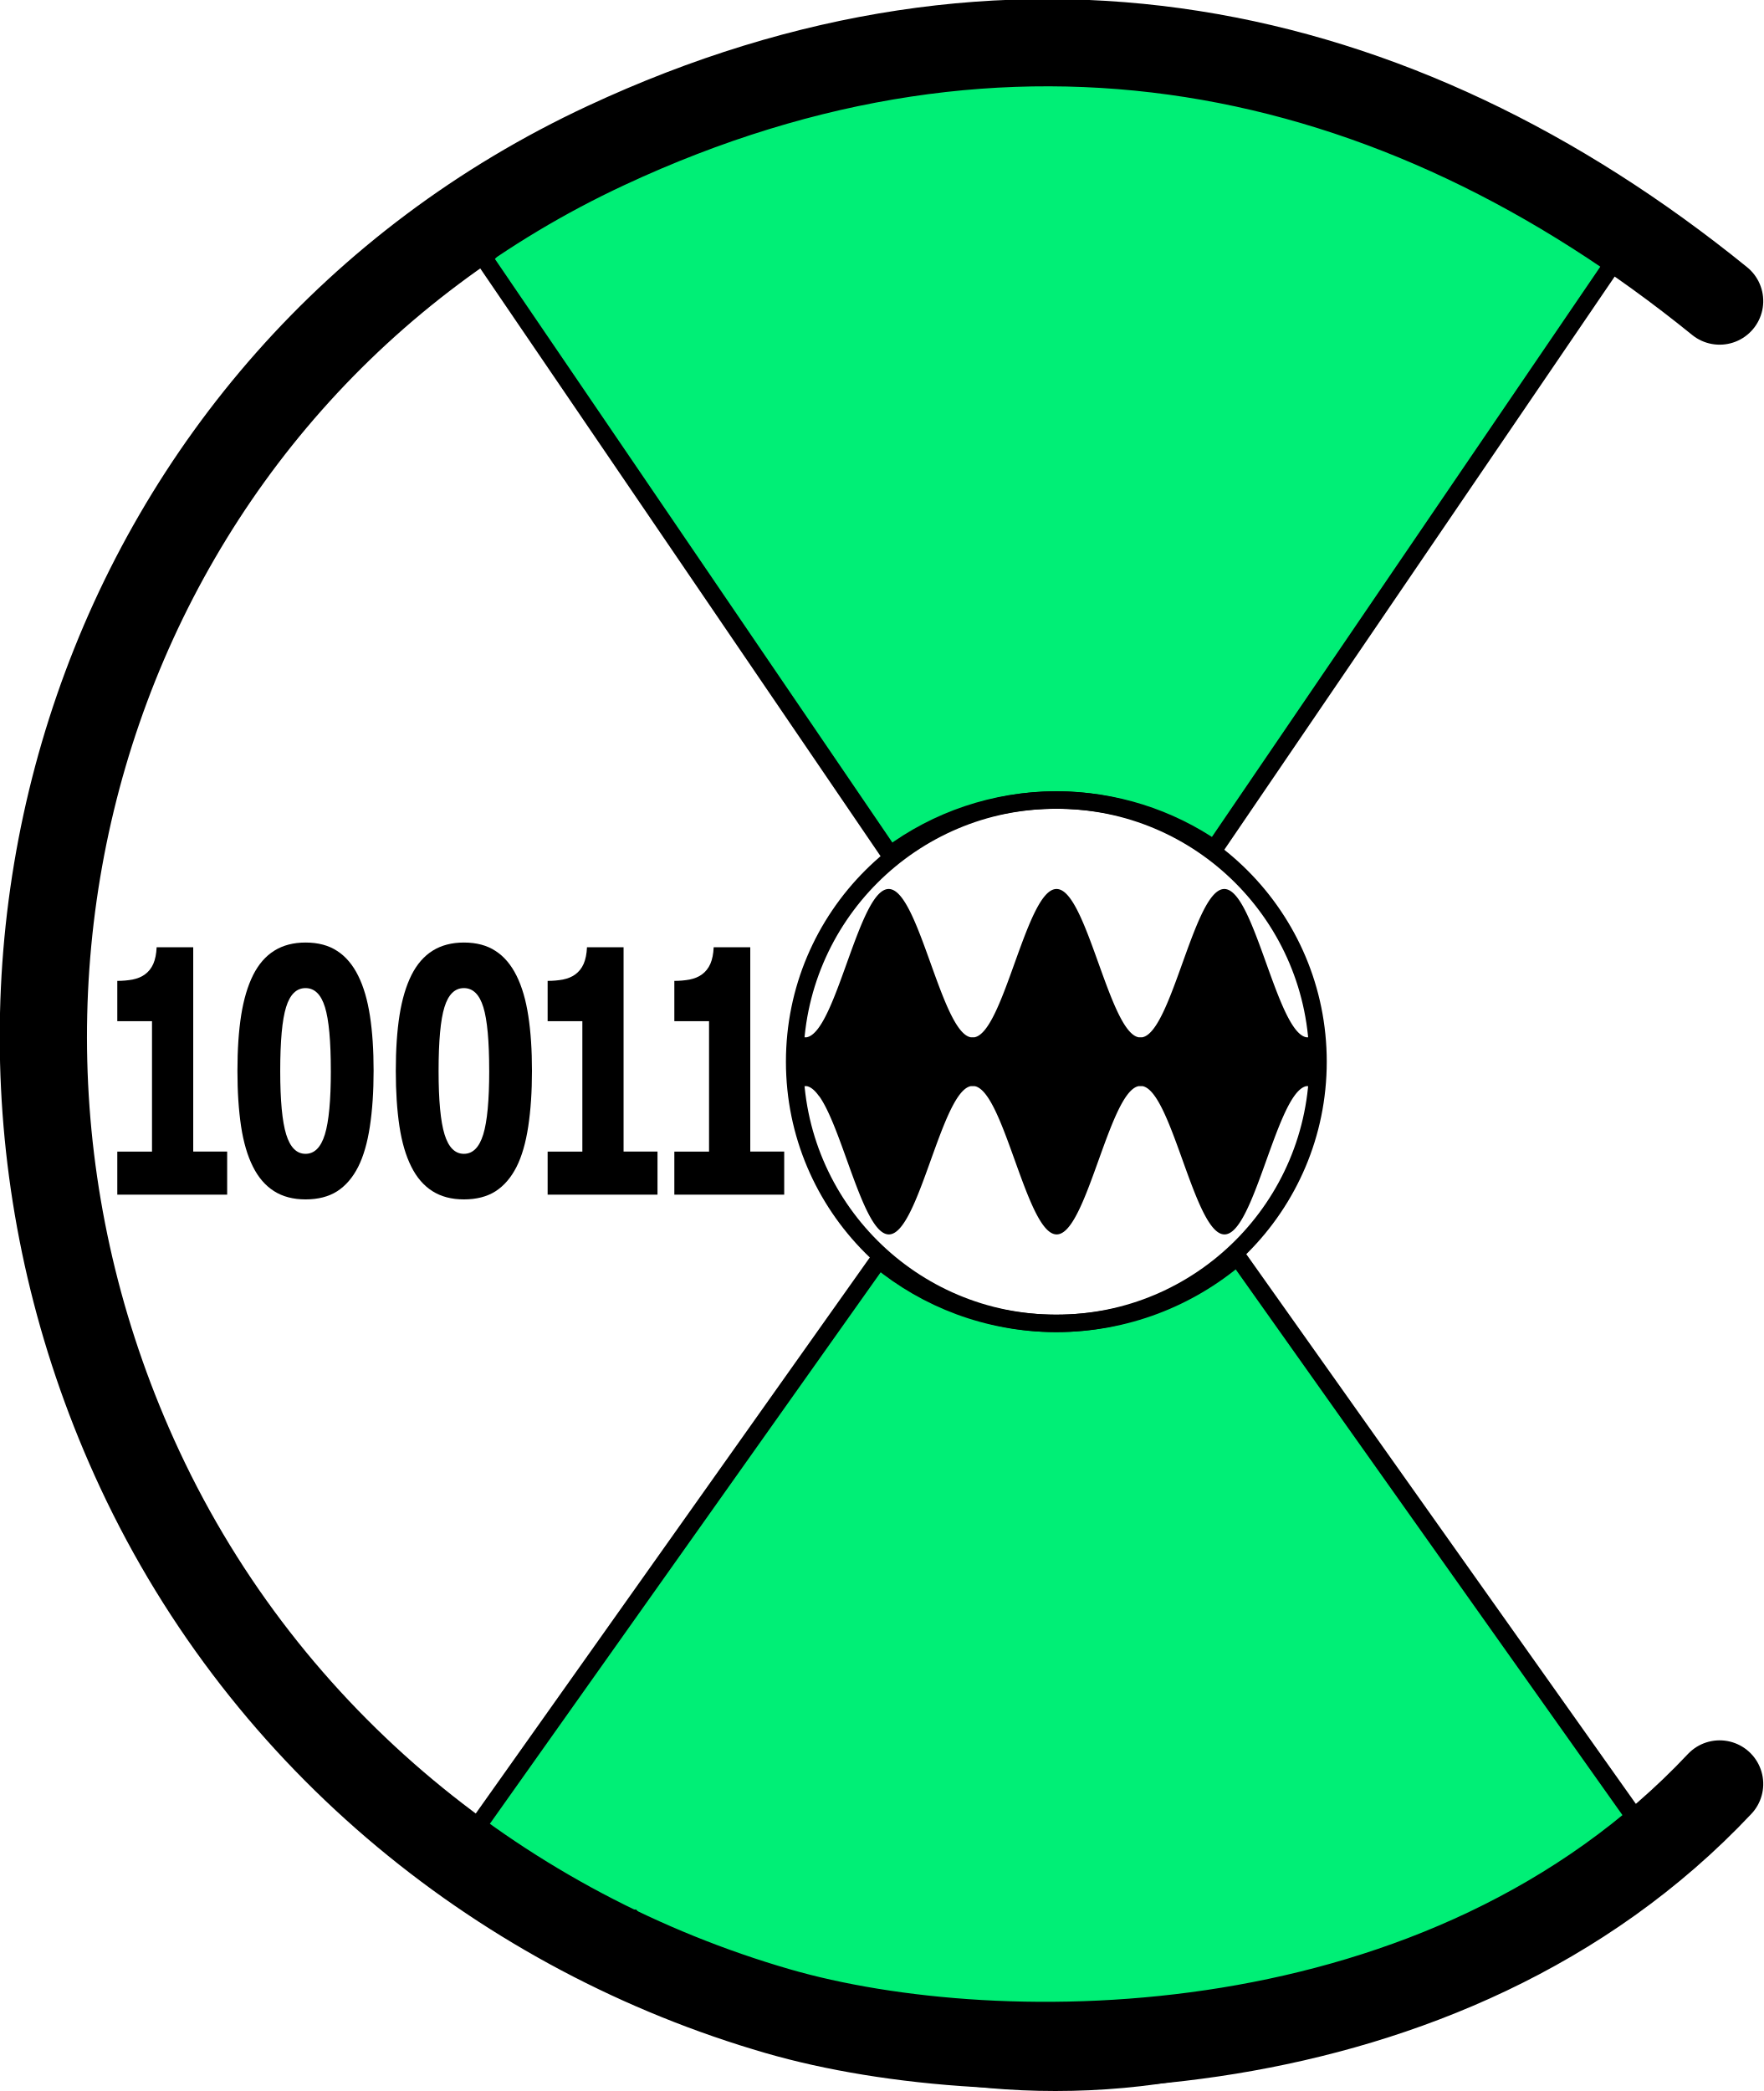
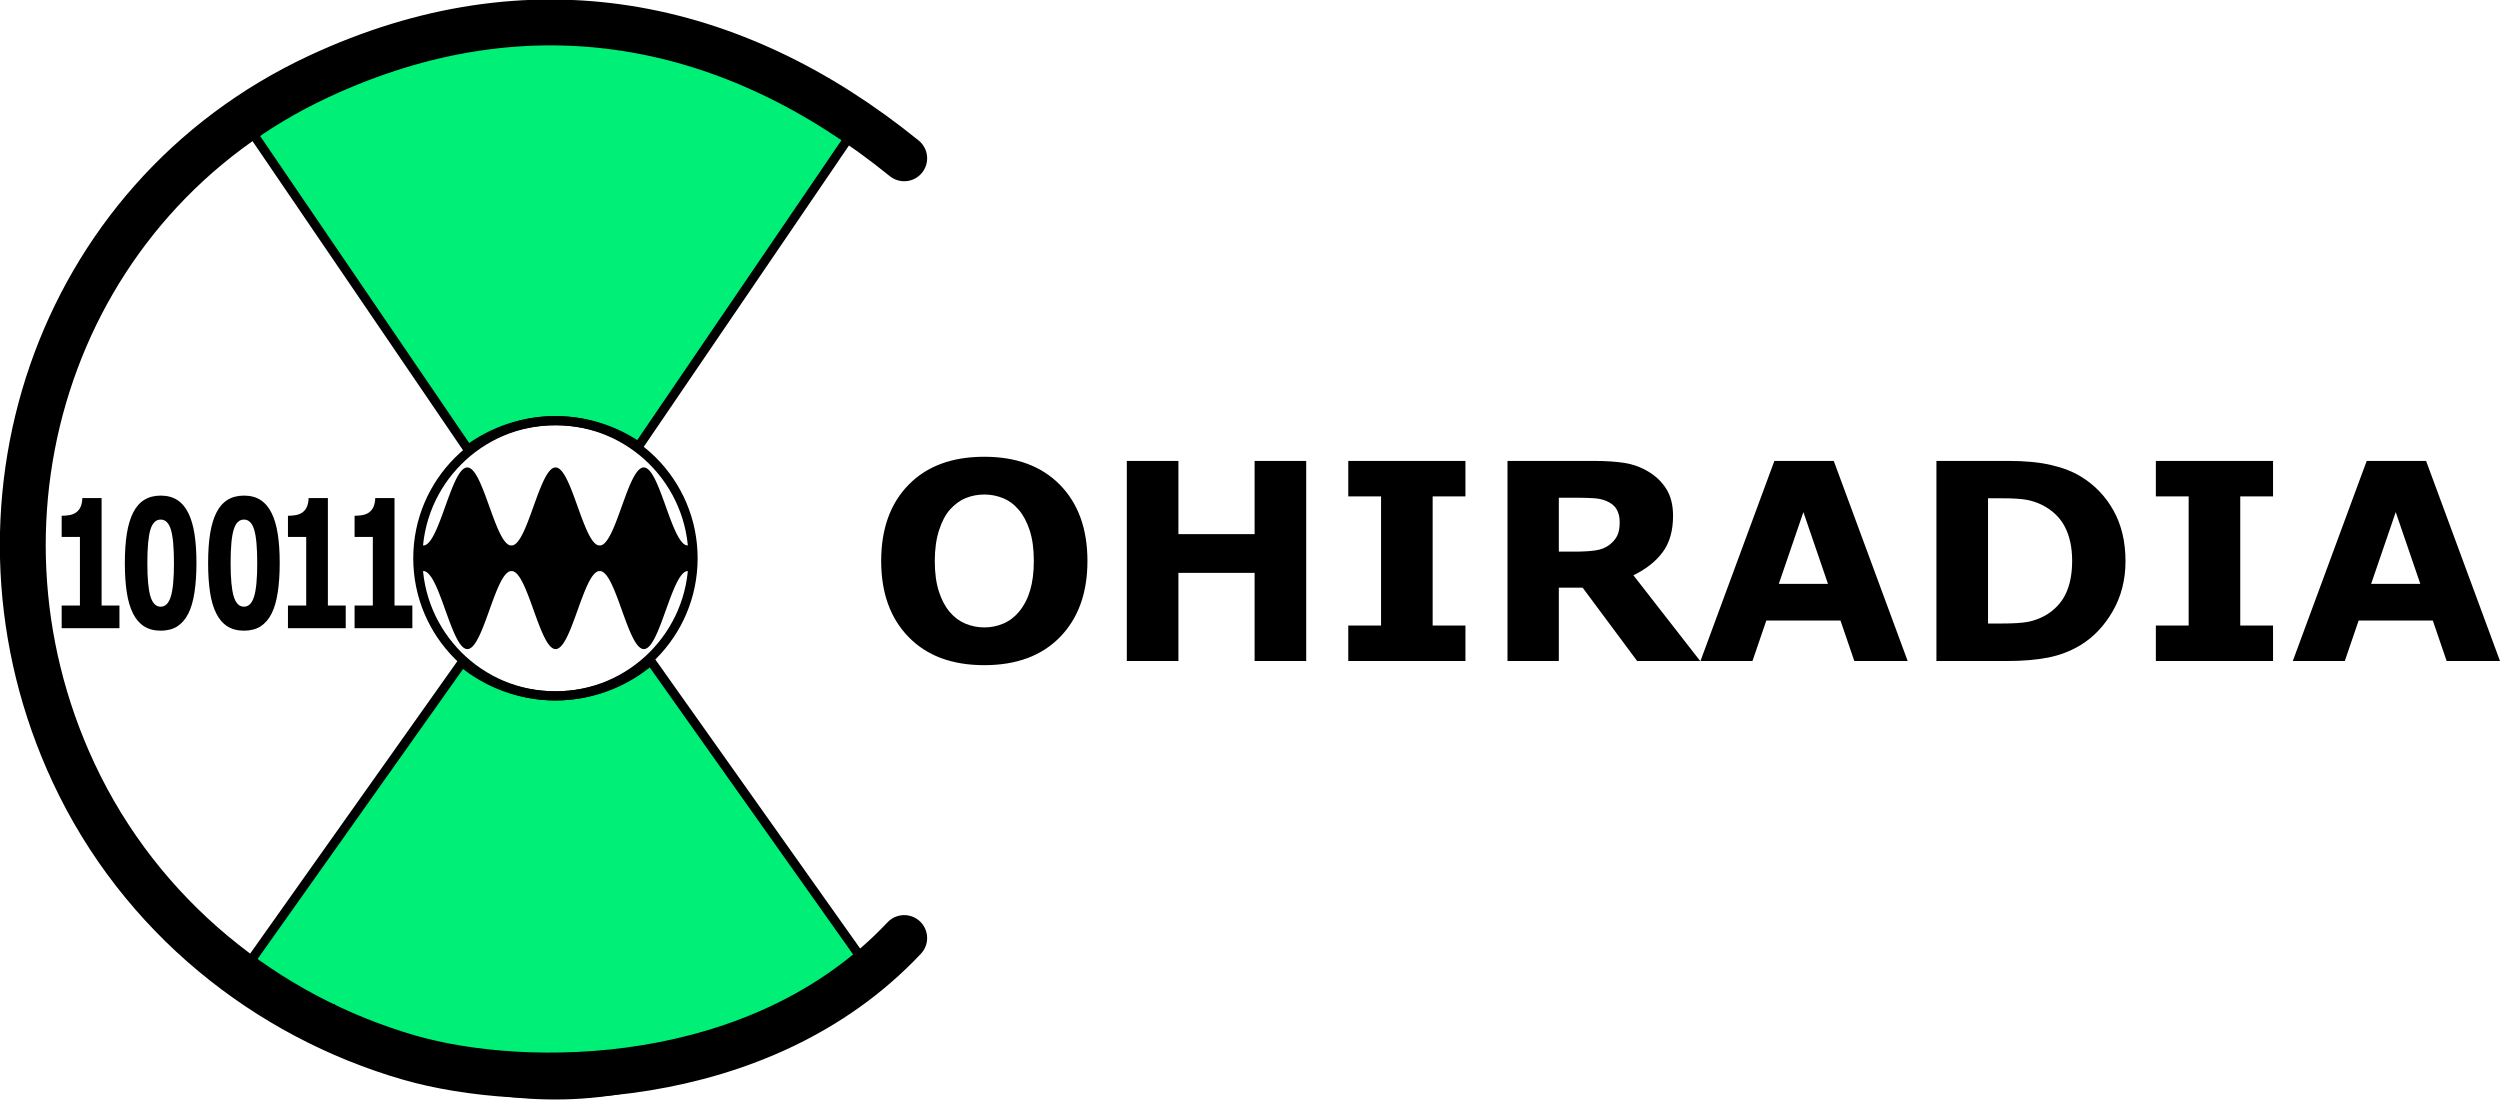
- <svg xmlns="http://www.w3.org/2000/svg" viewBox="0 0 1010.683 1198.572" version="1.1" id="svg2" xml:space="preserve" width="1010.683" height="1198.572">
+ <svg xmlns="http://www.w3.org/2000/svg" viewBox="0 0 2725.275 1198.572" version="1.1" id="svg2" xml:space="preserve" width="2725.275" height="1198.572">
  <defs id="defs2" />
  <g id="layer2" transform="translate(1156.556,-505.2264)">
    <g id="g1" transform="matrix(5.406271,0,0,8.106087,-1155.595,944.8311)">
-       <path style="font-weight:bold;font-size:24px;font-family:Verdana;-inkscape-font-specification:'Verdana, Bold'" d="M 23.907,30.248 H 12.258 v -3.047 h 3.68 v -9.223 h -3.68 v -2.848 q 0.844,0 1.617,-0.094 0.773,-0.105 1.289,-0.352 0.609,-0.293 0.914,-0.762 0.305,-0.469 0.352,-1.172 h 3.879 v 14.449 h 3.598 z" id="text2" aria-label="1 " />
-       <path style="font-weight:bold;font-size:24px;font-family:Verdana;-inkscape-font-specification:'Verdana, Bold'" d="m 39.433,21.488 q 0,2.203 -0.398,3.949 -0.398,1.734 -1.242,2.848 -0.867,1.137 -2.227,1.723 -1.359,0.574 -3.352,0.574 -1.957,0 -3.34,-0.586 Q 27.492,29.41 26.636,28.262 25.769,27.113 25.382,25.414 24.996,23.703 24.996,21.5 q 0,-2.273 0.398,-3.949 0.398,-1.676 1.266,-2.836 0.867,-1.148 2.25,-1.723 1.383,-0.574 3.305,-0.574 2.004,0 3.363,0.598 1.359,0.586 2.227,1.758 0.855,1.148 1.242,2.836 0.387,1.676 0.387,3.879 z m -4.535,0 q 0,-3.164 -0.621,-4.5 -0.621,-1.348 -2.062,-1.348 -1.441,0 -2.062,1.348 -0.621,1.336 -0.621,4.523 0,3.105 0.633,4.477 0.633,1.371 2.051,1.371 1.418,0 2.051,-1.371 0.633,-1.371 0.633,-4.5 z" id="text26" aria-label="0" />
-       <path style="font-weight:bold;font-size:24px;font-family:Verdana;-inkscape-font-specification:'Verdana, Bold'" d="m 56.224,21.488 q 0,2.203 -0.398,3.949 -0.398,1.734 -1.242,2.848 -0.867,1.137 -2.227,1.723 -1.359,0.574 -3.352,0.574 -1.957,0 -3.34,-0.586 Q 44.282,29.41 43.427,28.262 42.56,27.113 42.173,25.414 41.786,23.703 41.786,21.5 q 0,-2.273 0.398,-3.949 0.398,-1.676 1.266,-2.836 0.867,-1.148 2.25,-1.723 1.383,-0.574 3.305,-0.574 2.004,0 3.363,0.598 1.359,0.586 2.227,1.758 0.855,1.148 1.242,2.836 0.387,1.676 0.387,3.879 z m -4.535,0 q 0,-3.164 -0.621,-4.5 -0.621,-1.348 -2.062,-1.348 -1.441,0 -2.062,1.348 -0.621,1.336 -0.621,4.523 0,3.105 0.633,4.477 0.633,1.371 2.051,1.371 1.418,0 2.051,-1.371 0.633,-1.371 0.633,-4.5 z" id="text29" aria-label="0" />
-       <path style="font-weight:bold;font-size:24px;font-family:Verdana;-inkscape-font-specification:'Verdana, Bold'" d="M 69.533,30.248 H 57.885 v -3.047 h 3.68 v -9.223 h -3.68 v -2.848 q 0.844,0 1.617,-0.094 0.773,-0.105 1.289,-0.352 0.609,-0.293 0.914,-0.762 0.305,-0.469 0.352,-1.172 h 3.879 v 14.449 h 3.598 z" id="text31" aria-label="1" />
-       <path style="font-weight:bold;font-size:24px;font-family:Verdana;-inkscape-font-specification:'Verdana, Bold'" d="M 82.967,30.248 H 71.318 v -3.047 h 3.68 v -9.223 h -3.68 v -2.848 q 0.844,0 1.617,-0.094 0.773,-0.105 1.289,-0.352 0.609,-0.293 0.914,-0.762 0.305,-0.469 0.352,-1.172 h 3.879 v 14.449 h 3.598 z" id="text33" aria-label="1" />
+       <path d="M 23.907,30.248 H 12.258 v -3.047 h 3.68 v -9.223 h -3.68 v -2.848 q 0.844,0 1.617,-0.094 0.773,-0.105 1.289,-0.352 0.609,-0.293 0.914,-0.762 0.305,-0.469 0.352,-1.172 h 3.879 v 14.449 h 3.598 z" id="text2" aria-label="1 " />
+       <path d="m 39.433,21.488 q 0,2.203 -0.398,3.949 -0.398,1.734 -1.242,2.848 -0.867,1.137 -2.227,1.723 -1.359,0.574 -3.352,0.574 -1.957,0 -3.34,-0.586 Q 27.492,29.41 26.636,28.262 25.769,27.113 25.382,25.414 24.996,23.703 24.996,21.5 q 0,-2.273 0.398,-3.949 0.398,-1.676 1.266,-2.836 0.867,-1.148 2.25,-1.723 1.383,-0.574 3.305,-0.574 2.004,0 3.363,0.598 1.359,0.586 2.227,1.758 0.855,1.148 1.242,2.836 0.387,1.676 0.387,3.879 z m -4.535,0 q 0,-3.164 -0.621,-4.5 -0.621,-1.348 -2.062,-1.348 -1.441,0 -2.062,1.348 -0.621,1.336 -0.621,4.523 0,3.105 0.633,4.477 0.633,1.371 2.051,1.371 1.418,0 2.051,-1.371 0.633,-1.371 0.633,-4.5 z" id="text26" aria-label="0" />
+       <path d="m 56.224,21.488 q 0,2.203 -0.398,3.949 -0.398,1.734 -1.242,2.848 -0.867,1.137 -2.227,1.723 -1.359,0.574 -3.352,0.574 -1.957,0 -3.34,-0.586 Q 44.282,29.41 43.427,28.262 42.56,27.113 42.173,25.414 41.786,23.703 41.786,21.5 q 0,-2.273 0.398,-3.949 0.398,-1.676 1.266,-2.836 0.867,-1.148 2.25,-1.723 1.383,-0.574 3.305,-0.574 2.004,0 3.363,0.598 1.359,0.586 2.227,1.758 0.855,1.148 1.242,2.836 0.387,1.676 0.387,3.879 z m -4.535,0 q 0,-3.164 -0.621,-4.5 -0.621,-1.348 -2.062,-1.348 -1.441,0 -2.062,1.348 -0.621,1.336 -0.621,4.523 0,3.105 0.633,4.477 0.633,1.371 2.051,1.371 1.418,0 2.051,-1.371 0.633,-1.371 0.633,-4.5 z" id="text29" aria-label="0" />
+       <path d="M 69.533,30.248 H 57.885 v -3.047 h 3.68 v -9.223 h -3.68 v -2.848 q 0.844,0 1.617,-0.094 0.773,-0.105 1.289,-0.352 0.609,-0.293 0.914,-0.762 0.305,-0.469 0.352,-1.172 h 3.879 v 14.449 h 3.598 z" id="text31" aria-label="1" />
+       <path d="M 82.967,30.248 H 71.318 v -3.047 h 3.68 v -9.223 h -3.68 v -2.848 q 0.844,0 1.617,-0.094 0.773,-0.105 1.289,-0.352 0.609,-0.293 0.914,-0.762 0.305,-0.469 0.352,-1.172 h 3.879 v 14.449 h 3.598 z" id="text33" aria-label="1" />
    </g>
  </g>
  <g id="Page-1" stroke="none" stroke-width="1" fill="none" fill-rule="evenodd" transform="translate(-196.5106,-178.4285)">
    <g id="Cohi5" transform="translate(33,33)" stroke="#000000">
      <path d="m 764,156 c 100.407,0 188.076,33.7 233.879,83.987 v 0 l 38.035,0.002 c 18.238,17.367 35.55,36.422 51.819,56.998 v 0 L 859.528,632.056 C 833.783,614.359 802.602,604 769,604 c -35.678,0 -68.629,11.679 -95.239,31.42 v 0 L 440.963,293.604 c 15.481,-19.285 31.889,-37.204 49.123,-53.615 v 0 l 40.034,-0.002 C 575.924,189.7 663.593,156 764,156 Z" id="Combined-Shape" stroke-width="10" fill="#00ef76" />
      <path d="m 872.788,865.774 228.928,323.046 c -16.648,20.191 -34.359,38.894 -53.003,55.94 v 0 l -37.615,0.242 C 964.708,1301.139 873.361,1339 768.5,1339 c -102.726,0 -192.477,-36.337 -239.71,-90.592 v 0 l -2.927,-3.404 H 487.884 c -18.094,-16.521 -35.303,-34.593 -51.511,-54.062 L 437.3,1192.047 667.285,867.513 C 694.657,890.08 729.66,903.725 767.842,903.996 L 769,904 c 39.605,0 75.848,-14.39 103.788,-38.226 z" id="path1" stroke-width="10" fill="#00ef76" />
      <circle id="Oval" stroke-width="10" cx="769" cy="754" r="150" />
      <path d="M 518.944,203.555 C 303.354,308.499 168.375,489.588 168.375,744.36 c 0,317.132 261.166,562.933 574.797,562.933 172.859,0 329.903,-78.698 436.056,-200.218 86.449,-98.964 195.033,-331.316 110.077,-544.294" id="Path" stroke-width="50" stroke-linecap="round" stroke-linejoin="round" transform="rotate(65,744.247,755.4236)" />
    </g>
+     <path d="m 1269.441,903.541 c 35.156,0 62.695,-10.229 82.617,-30.688 19.922,-20.459 29.883,-48.071 29.883,-82.837 0,-35.059 -10.01,-62.769 -30.029,-83.13 -20.02,-20.361 -47.51,-30.542 -82.471,-30.542 -35.059,0 -62.549,10.181 -82.471,30.542 -19.922,20.361 -29.883,48.071 -29.883,83.13 0,34.766 9.961,62.378 29.883,82.837 19.922,20.459 47.412,30.688 82.471,30.688 z m 0.146,-41.162 c -7.227,0 -14.111,-1.367 -20.654,-4.102 -6.543,-2.734 -12.256,-6.982 -17.139,-12.744 -4.883,-5.762 -8.813,-13.208 -11.792,-22.339 -2.978,-9.131 -4.468,-20.19 -4.468,-33.179 0,-12.695 1.538,-23.853 4.614,-33.472 3.076,-9.619 7.056,-17.163 11.938,-22.632 5.273,-5.859 11.06,-10.059 17.358,-12.598 6.299,-2.539 13.013,-3.809 20.142,-3.809 7.031,0 13.794,1.318 20.288,3.955 6.494,2.637 12.231,6.885 17.212,12.744 4.883,5.664 8.838,13.086 11.865,22.266 3.027,9.18 4.541,20.312 4.541,33.398 0,12.207 -1.318,22.827 -3.955,31.86 -2.637,9.033 -6.689,16.87 -12.158,23.511 -4.883,5.859 -10.596,10.181 -17.139,12.964 -6.543,2.783 -13.428,4.175 -20.654,4.175 z M 1481.111,899 v -96.094 h 83.057 V 899 h 56.25 V 680.885 h -56.25 v 79.834 h -83.057 v -79.834 h -56.25 V 899 Z m 312.891,0 v -38.672 h -35.742 V 719.557 h 35.742 v -38.672 h -127.734 v 38.672 h 35.742 v 140.771 h -35.742 V 899 Z m 101.807,0 v -79.98 h 25.928 L 1981.209,899 h 68.701 l -72.803,-93.457 c 13.867,-6.738 24.536,-15.186 32.007,-25.342 7.471,-10.156 11.206,-23.291 11.206,-39.404 0,-11.719 -2.417,-21.46 -7.251,-29.224 -4.834,-7.764 -11.352,-14.087 -19.556,-18.97 -8.105,-4.883 -16.797,-8.057 -26.074,-9.521 -9.277,-1.465 -20.361,-2.197 -33.252,-2.197 v 0 h -94.336 V 899 Z m 17.285,-119.238 h -17.285 v -58.74 h 20.361 c 6.738,0 12.646,0.171 17.725,0.513 5.078,0.342 9.521,1.294 13.33,2.856 5.469,2.246 9.326,5.322 11.572,9.229 2.246,3.906 3.369,8.594 3.369,14.062 0,6.152 -0.903,11.06 -2.71,14.722 -1.807,3.662 -4.663,7.007 -8.569,10.034 -4.101,3.125 -9.18,5.127 -15.234,6.006 -6.055,0.879 -13.574,1.318 -22.558,1.318 z M 2106.893,899 l 15.088,-44.092 h 80.859 L 2217.928,899 h 58.154 l -80.566,-218.115 h -64.746 L 2050.203,899 Z m 82.324,-84.082 h -53.613 l 26.807,-78.223 z M 2384.334,899 c 17.383,0 32.422,-1.27 45.117,-3.809 12.695,-2.539 24.365,-7.031 35.01,-13.477 14.16,-8.594 25.879,-20.923 35.156,-36.987 9.277,-16.064 13.916,-34.253 13.916,-54.565 0,-21.094 -4.321,-39.429 -12.964,-55.005 -8.643,-15.576 -20.483,-27.954 -35.522,-37.134 -8.789,-5.469 -19.629,-9.692 -32.52,-12.671 -12.891,-2.979 -28.223,-4.468 -45.996,-4.468 v 0 h -79.102 V 899 Z m -5.677,-40.869 h -14.977 V 721.607 h 14.209 c 12.109,0 21.167,0.513 27.173,1.538 6.006,1.025 11.89,2.954 17.651,5.786 11.328,5.762 19.605,13.745 24.829,23.95 5.225,10.205 7.837,22.485 7.837,36.841 0,14.453 -2.393,26.587 -7.178,36.401 -4.785,9.814 -12.305,17.651 -22.559,23.511 -5.957,3.223 -12.061,5.444 -18.311,6.665 -6.25,1.221 -16.064,1.831 -29.443,1.831 z M 2674.373,899 v -38.672 h -35.742 V 719.557 h 35.742 v -38.672 h -127.734 v 38.672 h 35.742 v 140.771 h -35.742 V 899 Z m 78.223,0 15.088,-44.092 h 80.859 L 2863.631,899 h 58.154 l -80.566,-218.115 h -64.746 L 2695.906,899 Z m 82.324,-84.082 h -53.613 l 26.807,-78.223 z" id="OHIRADIA" fill="#000000" fill-rule="nonzero" />
    <g id="SVG-curve" transform="translate(656,688)" fill="#000000">
      <path d="m 146.12,0 0.373,0.012 0.373,0.037 0.373,0.062 0.373,0.087 0.373,0.113 0.373,0.138 0.373,0.163 0.373,0.188 0.373,0.213 0.373,0.237 0.373,0.262 0.373,0.286 0.373,0.311 0.373,0.335 0.373,0.358 0.373,0.382 0.373,0.406 0.373,0.429 0.373,0.452 0.373,0.474 0.373,0.497 0.373,0.519 0.373,0.54 0.373,0.562 0.373,0.583 0.373,0.604 0.373,0.624 0.373,0.644 0.373,0.664 0.373,0.683 0.373,0.702 0.373,0.72 0.373,0.738 0.373,0.756 0.373,0.773 0.373,0.79 0.373,0.806 0.373,0.822 0.373,0.837 0.373,0.852 0.373,0.866 0.373,0.879 0.373,0.893 0.373,0.905 0.373,0.917 0.373,0.929 0.373,0.94 0.373,0.95 0.373,0.96 0.373,0.97 0.373,0.978 0.373,0.987 0.373,0.994 0.373,1.001 0.373,1.007 0.373,1.013 0.373,1.018 0.373,1.023 0.373,1.027 0.373,1.03 0.373,1.033 0.373,1.035 0.747,2.074 0.373,1.038 0.373,1.037 0.373,1.036 0.373,1.035 0.373,1.033 0.373,1.03 0.373,1.026 0.373,1.022 0.373,1.018 0.373,1.013 0.373,1.007 0.373,1 0.373,0.993 0.373,0.986 0.373,0.977 0.373,0.969 0.373,0.959 0.373,0.949 0.373,0.939 0.373,0.928 0.373,0.916 0.373,0.904 0.373,0.891 0.373,0.878 0.373,0.864 0.373,0.85 0.373,0.835 0.373,0.82 0.373,0.804 0.373,0.788 0.373,0.771 0.373,0.754 0.373,0.736 0.373,0.718 0.373,0.7 0.373,0.681 0.373,0.662 0.373,0.642 0.373,0.622 0.373,0.601 0.373,0.581 0.373,0.559 0.373,0.538 0.373,0.516 0.373,0.494 0.373,0.472 0.373,0.449 0.373,0.426 0.373,0.403 0.373,0.379 0.373,0.356 0.373,0.332 0.373,0.308 0.373,0.284 0.373,0.259 0.373,0.234 0.373,0.21 0.373,0.185 0.373,0.16 0.373,0.135 0.373,0.11 0.373,0.085 L 193.187,85 h 2.077 l 0.145,-0.026 0.373,-0.092 0.373,-0.118 0.373,-0.143 0.373,-0.168 0.373,-0.193 0.373,-0.217 0.373,-0.242 0.373,-0.267 0.373,-0.291 0.373,-0.315 0.373,-0.339 0.373,-0.363 0.373,-0.387 0.373,-0.41 0.373,-0.433 0.373,-0.456 0.373,-0.479 0.373,-0.501 0.373,-0.523 0.373,-0.545 0.373,-0.566 0.373,-0.587 0.373,-0.608 0.373,-0.628 0.373,-0.648 0.373,-0.668 0.373,-0.687 0.373,-0.706 0.373,-0.724 0.373,-0.742 0.373,-0.759 0.373,-0.776 0.373,-0.793 0.373,-0.809 0.373,-0.825 0.373,-0.84 0.373,-0.854 0.373,-0.869 0.373,-0.882 0.373,-0.895 0.373,-0.908 0.373,-0.92 0.373,-0.931 0.373,-0.942 0.373,-0.952 0.373,-0.962 0.373,-0.971 0.373,-0.98 0.373,-0.988 0.373,-0.995 0.373,-1.002 0.373,-1.009 0.373,-1.014 0.373,-1.019 0.373,-1.024 0.373,-1.028 0.373,-1.031 0.373,-1.033 0.373,-1.035 0.373,-1.037 0.373,-1.038 0.373,-1.038 0.373,-1.037 0.373,-1.036 0.373,-1.035 0.373,-1.032 0.373,-1.029 0.373,-1.026 0.373,-1.022 0.373,-1.017 0.373,-1.011 0.373,-1.006 0.373,-0.999 0.373,-0.992 0.373,-0.984 0.373,-0.976 0.373,-0.967 0.373,-0.957 0.373,-0.947 0.373,-0.937 0.373,-0.925 0.373,-0.914 0.373,-0.901 0.373,-0.889 0.373,-0.875 0.373,-0.861 0.373,-0.847 0.373,-0.832 0.373,-0.817 0.373,-0.801 0.373,-0.785 0.373,-0.768 0.373,-0.751 0.373,-0.733 0.373,-0.715 0.373,-0.696 0.373,-0.677 0.373,-0.658 0.373,-0.638 0.373,-0.618 0.373,-0.597 0.373,-0.577 0.373,-0.555 0.373,-0.534 0.373,-0.512 0.373,-0.49 0.373,-0.467 0.373,-0.445 0.373,-0.422 0.373,-0.398 0.373,-0.375 0.373,-0.351 0.373,-0.327 0.373,-0.303 0.373,-0.279 0.373,-0.254 0.373,-0.23 0.373,-0.205 0.373,-0.18 0.373,-0.155 0.373,-0.13 0.373,-0.105 0.373,-0.08 0.373,-0.054 0.373,-0.029 0.373,-0.004 0.373,0.022 0.373,0.047 0.373,0.072 0.373,0.097 0.373,0.122 0.373,0.148 0.373,0.173 0.373,0.197 0.373,0.222 0.373,0.247 0.373,0.271 0.373,0.296 0.373,0.32 0.373,0.344 0.373,0.368 0.373,0.391 0.373,0.415 0.373,0.438 0.373,0.46 0.373,0.483 0.373,0.505 0.373,0.527 0.373,0.549 0.373,0.57 0.373,0.591 0.373,0.612 0.373,0.632 0.373,0.652 0.373,0.671 0.373,0.691 0.373,0.709 0.373,0.728 0.373,0.745 0.373,0.763 0.373,0.78 0.373,0.796 0.373,0.812 0.373,0.828 0.373,0.843 0.373,0.857 0.373,0.871 0.373,0.885 0.373,0.898 0.373,0.91 0.373,0.922 0.373,0.933 0.373,0.944 0.373,0.954 0.373,0.964 0.373,0.973 0.373,0.982 0.373,0.99 0.373,0.997 0.373,1.004 0.373,1.01 0.373,1.015 0.373,1.02 0.373,1.025 0.373,1.028 0.373,1.031 0.373,1.034 0.373,1.036 0.373,1.037 0.373,1.038 0.373,1.038 0.373,1.037 0.373,1.036 0.373,1.034 0.373,1.032 0.373,1.029 0.373,1.025 0.373,1.021 0.373,1.016 0.373,1.01 0.373,1.004 0.373,0.998 0.373,0.99 0.373,0.982 0.373,0.974 0.373,0.965 0.373,0.955 0.373,0.945 0.373,0.934 0.373,0.923 0.373,0.911 0.373,0.899 0.373,0.886 0.373,0.873 0.373,0.859 0.373,0.844 0.373,0.829 0.373,0.814 0.373,0.798 0.373,0.781 0.373,0.765 0.373,0.747 0.373,0.729 0.373,0.711 0.373,0.693 0.373,0.673 0.373,0.654 0.373,0.634 0.373,0.614 0.373,0.593 0.373,0.572 0.373,0.551 0.373,0.53 0.373,0.508 0.373,0.485 0.373,0.463 0.373,0.44 0.373,0.417 0.373,0.394 0.373,0.37 0.373,0.346 0.373,0.322 0.373,0.298 0.373,0.274 0.373,0.25 0.373,0.225 0.373,0.2 0.373,0.175 0.373,0.15 0.373,0.125 0.373,0.1 L 289.391,85 H 292 v 28 h -2.614 l -0.253,0.051 -0.373,0.1 -0.373,0.125 -0.373,0.15 -0.373,0.175 -0.373,0.2 -0.373,0.225 -0.373,0.25 -0.373,0.274 -0.373,0.298 -0.373,0.323 -0.373,0.346 -0.373,0.37 -0.373,0.394 -0.373,0.417 -0.373,0.44 -0.373,0.463 -0.373,0.485 -0.373,0.508 -0.373,0.53 -0.373,0.551 -0.373,0.572 -0.373,0.593 -0.373,0.614 -0.373,0.634 -0.373,0.654 -0.373,0.673 -0.373,0.693 -0.373,0.711 -0.373,0.729 -0.373,0.747 -0.373,0.765 -0.373,0.781 -0.373,0.798 -0.373,0.814 -0.373,0.829 -0.373,0.844 -0.373,0.859 -0.373,0.873 -0.373,0.886 -0.373,0.899 -0.373,0.911 -0.373,0.923 -0.373,0.934 -0.373,0.945 -0.373,0.955 -0.373,0.965 -0.373,0.974 -0.373,0.982 -0.373,0.99 -0.373,0.998 -0.373,1.004 -0.373,1.01 -0.373,1.016 -0.373,1.021 -0.373,1.025 -0.373,1.029 -0.373,1.032 -0.373,1.034 -0.373,1.036 -0.373,1.037 -0.373,1.038 -0.373,1.038 -0.373,1.037 -0.373,1.036 -0.373,1.034 -0.373,1.031 -0.373,1.028 -0.373,1.025 -0.373,1.02 -0.373,1.015 -0.373,1.01 -0.373,1.004 -0.373,0.997 -0.373,0.99 -0.373,0.982 -0.373,0.973 -0.373,0.964 -0.373,0.954 -0.373,0.944 -0.373,0.933 -0.373,0.922 -0.373,0.91 -0.373,0.898 -0.373,0.885 -0.373,0.871 -0.373,0.857 -0.373,0.843 -0.373,0.828 -0.373,0.812 -0.373,0.796 -0.373,0.78 -0.373,0.763 -0.373,0.745 -0.373,0.728 -0.373,0.709 -0.373,0.691 -0.373,0.671 -0.373,0.652 -0.373,0.632 -0.373,0.612 -0.373,0.591 -0.373,0.57 -0.373,0.549 -0.373,0.527 -0.373,0.505 -0.373,0.483 -0.373,0.46 -0.373,0.438 -0.373,0.415 -0.373,0.391 -0.373,0.368 -0.373,0.344 -0.373,0.32 -0.373,0.296 -0.373,0.271 -0.373,0.247 -0.373,0.222 -0.373,0.197 -0.373,0.173 -0.373,0.148 -0.373,0.122 -0.373,0.097 -0.373,0.072 -0.373,0.047 -0.373,0.021 -0.373,-0.004 -0.373,-0.029 -0.373,-0.054 -0.373,-0.08 -0.373,-0.105 -0.373,-0.13 -0.373,-0.155 -0.373,-0.18 -0.373,-0.205 -0.373,-0.23 -0.373,-0.254 -0.373,-0.279 -0.373,-0.303 -0.373,-0.327 -0.373,-0.351 -0.373,-0.375 -0.373,-0.398 -0.373,-0.422 -0.373,-0.445 -0.373,-0.467 -0.373,-0.49 -0.373,-0.512 -0.373,-0.534 -0.373,-0.555 -0.373,-0.577 -0.373,-0.597 -0.373,-0.618 -0.373,-0.638 -0.373,-0.658 -0.373,-0.677 -0.373,-0.696 -0.373,-0.715 -0.373,-0.733 -0.373,-0.751 -0.373,-0.768 -0.373,-0.785 -0.373,-0.801 -0.373,-0.817 -0.373,-0.832 -0.373,-0.847 -0.373,-0.861 -0.373,-0.875 -0.373,-0.889 -0.373,-0.901 -0.373,-0.914 -0.373,-0.925 -0.373,-0.937 -0.373,-0.947 -0.373,-0.957 -0.373,-0.967 -0.373,-0.976 -0.373,-0.984 -0.373,-0.992 -0.373,-0.999 -0.373,-1.006 -0.373,-1.011 -0.373,-1.017 -0.373,-1.022 -0.373,-1.026 -0.373,-1.029 -0.373,-1.032 -0.373,-1.035 -0.373,-1.036 -0.373,-1.037 -0.373,-1.038 -0.373,-1.038 -0.373,-1.037 -0.373,-1.035 -0.373,-1.033 -0.373,-1.031 -0.373,-1.028 -0.373,-1.024 -0.373,-1.019 -0.373,-1.014 -0.373,-1.009 -0.373,-1.002 -0.373,-0.995 -0.373,-0.988 -0.373,-0.98 -0.373,-0.971 -0.373,-0.962 -0.373,-0.952 -0.373,-0.942 -0.373,-0.931 -0.373,-0.92 -0.373,-0.908 -0.373,-0.895 -0.373,-0.882 -0.373,-0.869 -0.373,-0.854 -0.373,-0.84 -0.373,-0.825 -0.373,-0.809 -0.373,-0.793 -0.373,-0.776 -0.373,-0.759 -0.373,-0.742 -0.373,-0.724 -0.373,-0.706 -0.373,-0.687 -0.373,-0.668 -0.373,-0.648 -0.373,-0.628 -0.373,-0.608 -0.373,-0.587 -0.373,-0.566 -0.373,-0.545 -0.373,-0.523 -0.373,-0.501 -0.373,-0.479 -0.373,-0.456 -0.373,-0.433 -0.373,-0.41 -0.373,-0.387 -0.373,-0.363 -0.373,-0.339 -0.373,-0.315 -0.373,-0.291 -0.373,-0.267 -0.373,-0.242 -0.373,-0.217 -0.373,-0.193 -0.373,-0.168 -0.373,-0.143 -0.373,-0.118 -0.373,-0.092 L 195.269,113 h -2.088 l -0.012,0.002 -0.373,0.085 -0.373,0.11 -0.373,0.135 -0.373,0.16 -0.373,0.185 -0.373,0.21 -0.373,0.234 -0.373,0.259 -0.373,0.284 -0.373,0.308 -0.373,0.332 -0.373,0.356 -0.373,0.379 -0.373,0.403 -0.373,0.426 -0.373,0.449 -0.373,0.472 -0.373,0.494 -0.373,0.516 -0.373,0.538 -0.373,0.559 -0.373,0.581 -0.373,0.601 -0.373,0.622 -0.373,0.642 -0.373,0.662 -0.373,0.681 -0.373,0.7 -0.373,0.718 -0.373,0.736 -0.373,0.754 -0.373,0.771 -0.373,0.788 -0.373,0.804 -0.373,0.82 -0.373,0.835 -0.373,0.85 -0.373,0.864 -0.373,0.878 -0.373,0.891 -0.373,0.904 -0.373,0.916 -0.373,0.928 -0.373,0.939 -0.373,0.949 -0.373,0.959 -0.373,0.969 -0.373,0.977 -0.373,0.986 -0.373,0.993 -0.373,1 -0.373,1.007 -0.373,1.013 -0.373,1.018 -0.373,1.022 -0.373,1.026 -0.373,1.03 -0.373,1.033 -0.373,1.035 -0.373,1.036 -0.373,1.037 -0.373,1.038 -0.747,2.074 -0.373,1.035 -0.373,1.033 -0.373,1.03 -0.373,1.027 -0.373,1.023 -0.373,1.018 -0.373,1.013 -0.373,1.007 -0.373,1.001 -0.373,0.994 -0.373,0.987 -0.373,0.978 -0.373,0.97 -0.373,0.96 -0.373,0.95 -0.373,0.94 -0.373,0.929 -0.373,0.917 -0.373,0.905 -0.373,0.893 -0.373,0.879 -0.373,0.866 -0.373,0.852 -0.373,0.837 -0.373,0.822 -0.373,0.806 -0.373,0.79 -0.373,0.773 -0.373,0.756 -0.373,0.738 -0.373,0.72 -0.373,0.702 -0.373,0.683 -0.373,0.664 -0.373,0.644 -0.373,0.624 -0.373,0.604 -0.373,0.583 -0.373,0.562 -0.373,0.54 -0.373,0.519 -0.373,0.497 -0.373,0.474 -0.373,0.452 -0.373,0.429 -0.373,0.406 -0.373,0.382 -0.373,0.358 -0.373,0.335 -0.373,0.311 -0.373,0.286 -0.373,0.262 -0.373,0.237 -0.373,0.213 -0.373,0.188 -0.373,0.163 -0.373,0.138 -0.373,0.113 -0.373,0.087 -0.373,0.062 -0.373,0.037 -0.373,0.012 -0.373,-0.014 -0.373,-0.039 -0.373,-0.064 -0.373,-0.089 -0.373,-0.115 -0.373,-0.14 -0.373,-0.165 -0.373,-0.19 -0.373,-0.215 -0.373,-0.239 -0.373,-0.264 -0.373,-0.288 -0.373,-0.312 -0.373,-0.337 -0.373,-0.36 -0.373,-0.384 -0.373,-0.407 -0.373,-0.431 -0.373,-0.453 -0.373,-0.476 -0.373,-0.498 -0.373,-0.52 -0.373,-0.542 -0.373,-0.564 -0.373,-0.585 -0.373,-0.605 -0.373,-0.626 -0.373,-0.646 -0.373,-0.665 -0.373,-0.685 -0.373,-0.703 -0.373,-0.722 -0.373,-0.74 -0.373,-0.757 -0.373,-0.774 -0.373,-0.791 -0.373,-0.807 -0.373,-0.823 -0.373,-0.838 -0.373,-0.853 -0.373,-0.867 -0.373,-0.881 -0.373,-0.894 -0.373,-0.906 -0.373,-0.918 -0.373,-0.93 -0.373,-0.941 -0.373,-0.951 -0.373,-0.961 -0.373,-0.97 -0.373,-0.979 -0.373,-0.987 -0.373,-0.995 -0.373,-1.002 -0.373,-1.008 -0.373,-1.014 -0.373,-1.019 -0.373,-1.023 -0.373,-1.027 -0.373,-1.03 -0.373,-1.033 -0.373,-1.035 -0.373,-1.037 -0.747,-2.075 -0.373,-1.037 -0.373,-1.036 -0.373,-1.035 -0.373,-1.032 -0.373,-1.03 -0.373,-1.026 -0.373,-1.022 -0.373,-1.017 -0.373,-1.012 -0.373,-1.006 -0.373,-1 -0.373,-0.993 -0.373,-0.985 -0.373,-0.977 -0.373,-0.968 -0.373,-0.958 -0.373,-0.948 -0.373,-0.938 -0.373,-0.927 -0.373,-0.915 -0.373,-0.903 -0.373,-0.89 -0.373,-0.877 -0.373,-0.863 -0.373,-0.849 -0.373,-0.834 -0.373,-0.819 -0.373,-0.803 -0.373,-0.787 -0.373,-0.77 -0.373,-0.753 -0.373,-0.735 -0.373,-0.717 -0.373,-0.698 -0.373,-0.679 -0.373,-0.66 -0.373,-0.64 -0.373,-0.62 -0.373,-0.6 -0.373,-0.579 -0.373,-0.558 -0.373,-0.536 -0.373,-0.514 -0.373,-0.492 -0.373,-0.47 -0.373,-0.447 -0.373,-0.424 -0.373,-0.401 -0.373,-0.378 -0.373,-0.354 -0.373,-0.33 -0.373,-0.306 -0.373,-0.282 -0.373,-0.257 -0.373,-0.233 -0.373,-0.208 -0.373,-0.183 -0.373,-0.158 -0.373,-0.133 L 99.445,113.079 99.089,113 h -2.085 l -0.173,0.032 -0.373,0.094 -0.373,0.12 -0.373,0.145 -0.373,0.17 -0.373,0.195 -0.373,0.219 -0.373,0.244 -0.373,0.269 -0.373,0.293 -0.373,0.317 -0.373,0.341 -0.373,0.365 -0.373,0.389 -0.373,0.412 -0.373,0.435 -0.373,0.458 -0.373,0.48 -0.373,0.503 -0.373,0.525 -0.373,0.546 -0.373,0.568 -0.373,0.589 -0.373,0.609 -0.373,0.63 -0.373,0.65 -0.373,0.669 -0.373,0.688 -0.373,0.707 -0.373,0.725 -0.373,0.743 -0.373,0.761 -0.373,0.778 -0.373,0.794 -0.373,0.81 -0.373,0.826 -0.373,0.841 -0.373,0.856 -0.373,0.87 -0.373,0.883 -0.373,0.896 -0.373,0.909 -0.373,0.921 -0.373,0.932 -0.373,0.943 -0.373,0.953 -0.373,0.963 -0.373,0.972 -0.373,0.981 -0.373,0.989 -0.373,0.996 -0.373,1.003 -0.373,1.009 -0.373,1.015 -0.373,1.02 -0.373,1.024 -0.373,1.028 -0.373,1.031 -0.373,1.034 -0.373,1.036 -0.373,1.037 -0.373,1.038 -0.373,1.038 -0.373,1.037 -0.373,1.036 -0.373,1.034 -0.373,1.032 -0.373,1.029 -0.373,1.025 -0.373,1.021 -0.373,1.016 -0.373,1.011 -0.373,1.005 -0.373,0.998 -0.373,0.991 -0.373,0.983 -0.373,0.975 -0.373,0.966 -0.373,0.957 -0.373,0.946 -0.373,0.936 -0.373,0.925 -0.373,0.913 -0.373,0.9 -0.373,0.888 -0.373,0.874 -0.373,0.86 -0.373,0.846 -0.373,0.831 -0.373,0.816 -0.373,0.8 -0.373,0.783 -0.373,0.767 -0.373,0.749 -0.373,0.731 -0.373,0.713 -0.373,0.695 -0.373,0.676 -0.373,0.656 -0.373,0.636 -0.373,0.616 -0.373,0.596 -0.373,0.575 -0.373,0.554 -0.373,0.532 -0.373,0.51 -0.373,0.488 -0.373,0.466 -0.373,0.443 -0.373,0.42 -0.373,0.396 -0.373,0.373 -0.373,0.349 -0.373,0.325 -0.373,0.301 -0.373,0.277 -0.373,0.252 -0.373,0.228 -0.373,0.203 -0.373,0.178 -0.373,0.153 -0.373,0.128 -0.373,0.103 -0.373,0.078 -0.373,0.052 -0.373,0.027 -0.373,0.002 -0.373,-0.024 -0.373,-0.049 -0.373,-0.074 -0.373,-0.099 -0.373,-0.124 -0.373,-0.15 -0.373,-0.175 -0.373,-0.199 -0.373,-0.224 -0.373,-0.249 -0.373,-0.273 -0.373,-0.298 -0.373,-0.322 -0.373,-0.346 -0.373,-0.37 -0.373,-0.393 -0.373,-0.416 -0.373,-0.439 -0.373,-0.462 -0.373,-0.485 -0.373,-0.507 -0.373,-0.529 -0.373,-0.551 -0.373,-0.572 -0.373,-0.593 -0.373,-0.613 -0.373,-0.634 -0.373,-0.654 -0.373,-0.673 -0.373,-0.692 -0.373,-0.711 -0.373,-0.729 -0.373,-0.747 -0.373,-0.764 -0.373,-0.781 -0.373,-0.797 -0.373,-0.813 -0.373,-0.829 -0.373,-0.844 -0.373,-0.858 -0.373,-0.872 -0.373,-0.886 -0.373,-0.899 -0.373,-0.911 -0.373,-0.923 -0.373,-0.934 -0.373,-0.945 -0.373,-0.955 -0.373,-0.965 -0.373,-0.974 -0.373,-0.982 -0.373,-0.99 -0.373,-0.997 -0.373,-1.004 -0.373,-1.01 -0.373,-1.016 -0.373,-1.021 -0.373,-1.025 -0.373,-1.029 -0.373,-1.032 -0.373,-1.034 -0.373,-1.036 -0.373,-1.037 -0.373,-1.038 -0.373,-1.038 -0.373,-1.037 -0.373,-1.036 -0.373,-1.034 -0.373,-1.031 -0.373,-1.028 -0.373,-1.025 -0.373,-1.02 -0.373,-1.015 -0.373,-1.01 -0.373,-1.004 -0.373,-0.997 -0.373,-0.99 -0.373,-0.982 -0.373,-0.973 -0.373,-0.964 -0.373,-0.955 -0.373,-0.944 -0.373,-0.934 -0.373,-0.922 -0.373,-0.91 -0.373,-0.898 -0.373,-0.885 -0.373,-0.872 -0.373,-0.858 -0.373,-0.843 -0.373,-0.828 -0.373,-0.813 -0.373,-0.797 -0.373,-0.78 -0.373,-0.763 -0.373,-0.746 -0.373,-0.728 -0.373,-0.71 -0.373,-0.691 -0.373,-0.672 -0.373,-0.652 -0.373,-0.633 -0.373,-0.612 -0.373,-0.592 -0.373,-0.571 -0.373,-0.549 L 9.829,118.553 9.455,118.047 9.082,117.564 8.708,117.103 8.335,116.664 7.962,116.249 7.588,115.857 7.215,115.489 6.841,115.144 6.468,114.824 6.095,114.527 5.721,114.255 5.348,114.008 4.974,113.785 4.601,113.587 4.228,113.413 3.854,113.265 3.481,113.142 3.107,113.044 2.882,113 H 0 V 85 H 2.877 L 3.107,84.956 3.481,84.858 3.854,84.735 4.228,84.586 4.601,84.413 4.974,84.215 5.348,83.992 5.721,83.745 6.095,83.473 6.468,83.176 6.841,82.856 7.215,82.511 7.588,82.143 7.962,81.751 8.335,81.336 8.708,80.897 9.082,80.436 9.455,79.953 l 0.373,-0.506 0.373,-0.528 0.373,-0.549 0.373,-0.571 0.373,-0.592 0.373,-0.612 0.373,-0.633 0.373,-0.652 0.373,-0.672 0.373,-0.691 0.373,-0.71 0.373,-0.728 0.373,-0.746 0.373,-0.763 0.373,-0.78 0.373,-0.797 0.373,-0.813 0.373,-0.828 0.373,-0.843 0.373,-0.858 0.373,-0.872 0.373,-0.885 0.373,-0.898 0.373,-0.91 0.373,-0.922 0.373,-0.934 0.373,-0.944 0.373,-0.955 0.373,-0.964 0.373,-0.973 0.373,-0.982 0.373,-0.99 0.373,-0.997 0.373,-1.004 0.373,-1.01 0.373,-1.015 0.373,-1.02 0.373,-1.025 0.373,-1.028 0.373,-1.031 0.373,-1.034 0.373,-1.036 0.373,-1.037 0.373,-1.038 0.373,-1.038 0.373,-1.037 0.373,-1.036 0.373,-1.034 0.373,-1.032 0.373,-1.029 0.373,-1.025 0.373,-1.021 0.373,-1.016 0.373,-1.01 0.373,-1.004 0.373,-0.997 0.373,-0.99 0.373,-0.982 0.373,-0.974 0.373,-0.965 0.373,-0.955 0.373,-0.945 0.373,-0.934 0.373,-0.923 0.373,-0.911 0.373,-0.899 0.373,-0.886 0.373,-0.872 0.373,-0.858 0.373,-0.844 0.373,-0.829 0.373,-0.813 0.373,-0.797 0.373,-0.781 0.373,-0.764 0.373,-0.747 0.373,-0.729 0.373,-0.711 0.373,-0.692 0.373,-0.673 0.373,-0.654 0.373,-0.634 0.373,-0.613 0.373,-0.593 0.373,-0.572 0.373,-0.551 0.373,-0.529 0.373,-0.507 0.373,-0.485 0.373,-0.462 0.373,-0.439 0.373,-0.416 0.373,-0.393 0.373,-0.37 0.373,-0.346 0.373,-0.322 0.373,-0.298 0.373,-0.273 0.373,-0.249 0.373,-0.224 0.373,-0.199 0.373,-0.175 0.373,-0.15 0.373,-0.124 0.373,-0.099 0.373,-0.074 0.373,-0.049 0.373,-0.024 0.373,0.002 0.373,0.027 0.373,0.052 0.373,0.078 0.373,0.103 0.373,0.128 0.373,0.153 0.373,0.178 0.373,0.203 0.373,0.228 0.373,0.252 0.373,0.277 0.373,0.301 0.373,0.325 0.373,0.349 0.373,0.373 0.373,0.396 0.373,0.42 0.373,0.443 0.373,0.465 0.373,0.488 0.373,0.51 0.373,0.532 0.373,0.554 0.373,0.575 0.373,0.596 0.373,0.616 0.373,0.636 0.373,0.656 0.373,0.676 0.373,0.695 0.373,0.713 0.373,0.731 0.373,0.749 0.373,0.767 0.373,0.783 0.373,0.8 0.373,0.816 0.373,0.831 0.373,0.846 0.373,0.86 0.373,0.874 0.373,0.888 0.373,0.9 0.373,0.913 0.373,0.925 0.373,0.936 0.373,0.946 0.373,0.957 0.373,0.966 0.373,0.975 0.373,0.983 0.373,0.991 0.373,0.998 0.373,1.005 0.373,1.011 0.373,1.016 0.373,1.021 0.373,1.025 0.373,1.029 0.373,1.032 0.373,1.034 0.373,1.036 0.373,1.037 0.373,1.038 0.373,1.038 0.373,1.037 0.373,1.036 0.373,1.034 0.373,1.031 0.373,1.028 0.373,1.024 0.373,1.02 0.373,1.015 0.373,1.009 0.373,1.003 0.373,0.996 0.373,0.989 0.373,0.981 0.373,0.972 0.373,0.963 0.373,0.953 0.373,0.943 0.373,0.932 0.373,0.921 0.373,0.909 0.373,0.896 0.373,0.883 0.373,0.87 0.373,0.856 0.373,0.841 0.373,0.826 0.373,0.81 0.373,0.794 0.373,0.778 0.373,0.761 0.373,0.743 0.373,0.725 0.373,0.707 0.373,0.688 0.373,0.669 0.373,0.65 0.373,0.63 0.373,0.609 0.373,0.589 0.373,0.568 0.373,0.546 0.373,0.525 0.373,0.503 0.373,0.48 0.373,0.458 0.373,0.435 0.373,0.412 0.373,0.389 0.373,0.365 0.373,0.341 0.373,0.317 0.373,0.293 0.373,0.269 0.373,0.244 0.373,0.219 0.373,0.195 0.373,0.17 0.373,0.145 0.373,0.12 0.373,0.094 L 97.009,85 h 2.076 l 0.36,-0.079 0.373,-0.108 0.373,-0.133 0.373,-0.158 0.373,-0.183 0.373,-0.208 0.373,-0.233 0.373,-0.257 0.373,-0.282 0.373,-0.306 0.373,-0.33 0.373,-0.354 0.373,-0.378 0.373,-0.401 0.373,-0.424 0.373,-0.447 0.373,-0.47 0.373,-0.492 0.373,-0.514 0.373,-0.536 0.373,-0.558 0.373,-0.579 0.373,-0.6 0.373,-0.62 0.373,-0.64 0.373,-0.66 0.373,-0.679 0.373,-0.698 0.373,-0.717 0.373,-0.735 0.373,-0.753 0.373,-0.77 0.373,-0.787 0.373,-0.803 0.373,-0.819 0.373,-0.834 0.373,-0.849 0.373,-0.863 0.373,-0.877 0.373,-0.89 0.373,-0.903 0.373,-0.915 0.373,-0.927 0.373,-0.938 0.373,-0.948 0.373,-0.958 0.373,-0.968 0.373,-0.977 0.373,-0.985 0.373,-0.993 0.373,-1 0.373,-1.006 0.373,-1.012 0.373,-1.017 0.373,-1.022 0.373,-1.026 0.373,-1.03 0.373,-1.033 0.373,-1.035 0.373,-1.036 0.373,-1.037 0.747,-2.075 0.373,-1.037 0.373,-1.035 0.373,-1.033 0.373,-1.03 0.373,-1.027 0.373,-1.023 0.373,-1.019 0.373,-1.014 0.373,-1.008 0.373,-1.002 0.373,-0.995 0.373,-0.987 0.373,-0.979 0.373,-0.97 0.373,-0.961 0.373,-0.951 0.373,-0.941 0.373,-0.93 0.373,-0.918 0.373,-0.906 0.373,-0.894 0.373,-0.881 0.373,-0.867 0.373,-0.853 0.373,-0.838 0.373,-0.823 0.373,-0.807 0.373,-0.791 0.373,-0.774 0.373,-0.757 0.373,-0.74 0.373,-0.722 0.373,-0.703 0.373,-0.685 0.373,-0.665 0.373,-0.646 0.373,-0.626 0.373,-0.605 0.373,-0.585 0.373,-0.564 0.373,-0.542 0.373,-0.52 0.373,-0.498 0.373,-0.476 0.373,-0.453 0.373,-0.431 0.373,-0.407 0.373,-0.384 0.373,-0.36 0.373,-0.337 0.373,-0.312 0.373,-0.288 0.373,-0.264 0.373,-0.239 0.373,-0.215 0.373,-0.19 0.373,-0.165 0.373,-0.14 0.373,-0.115 0.373,-0.089 0.373,-0.064 0.373,-0.039 z" id="path2" />
    </g>
  </g>
</svg>
